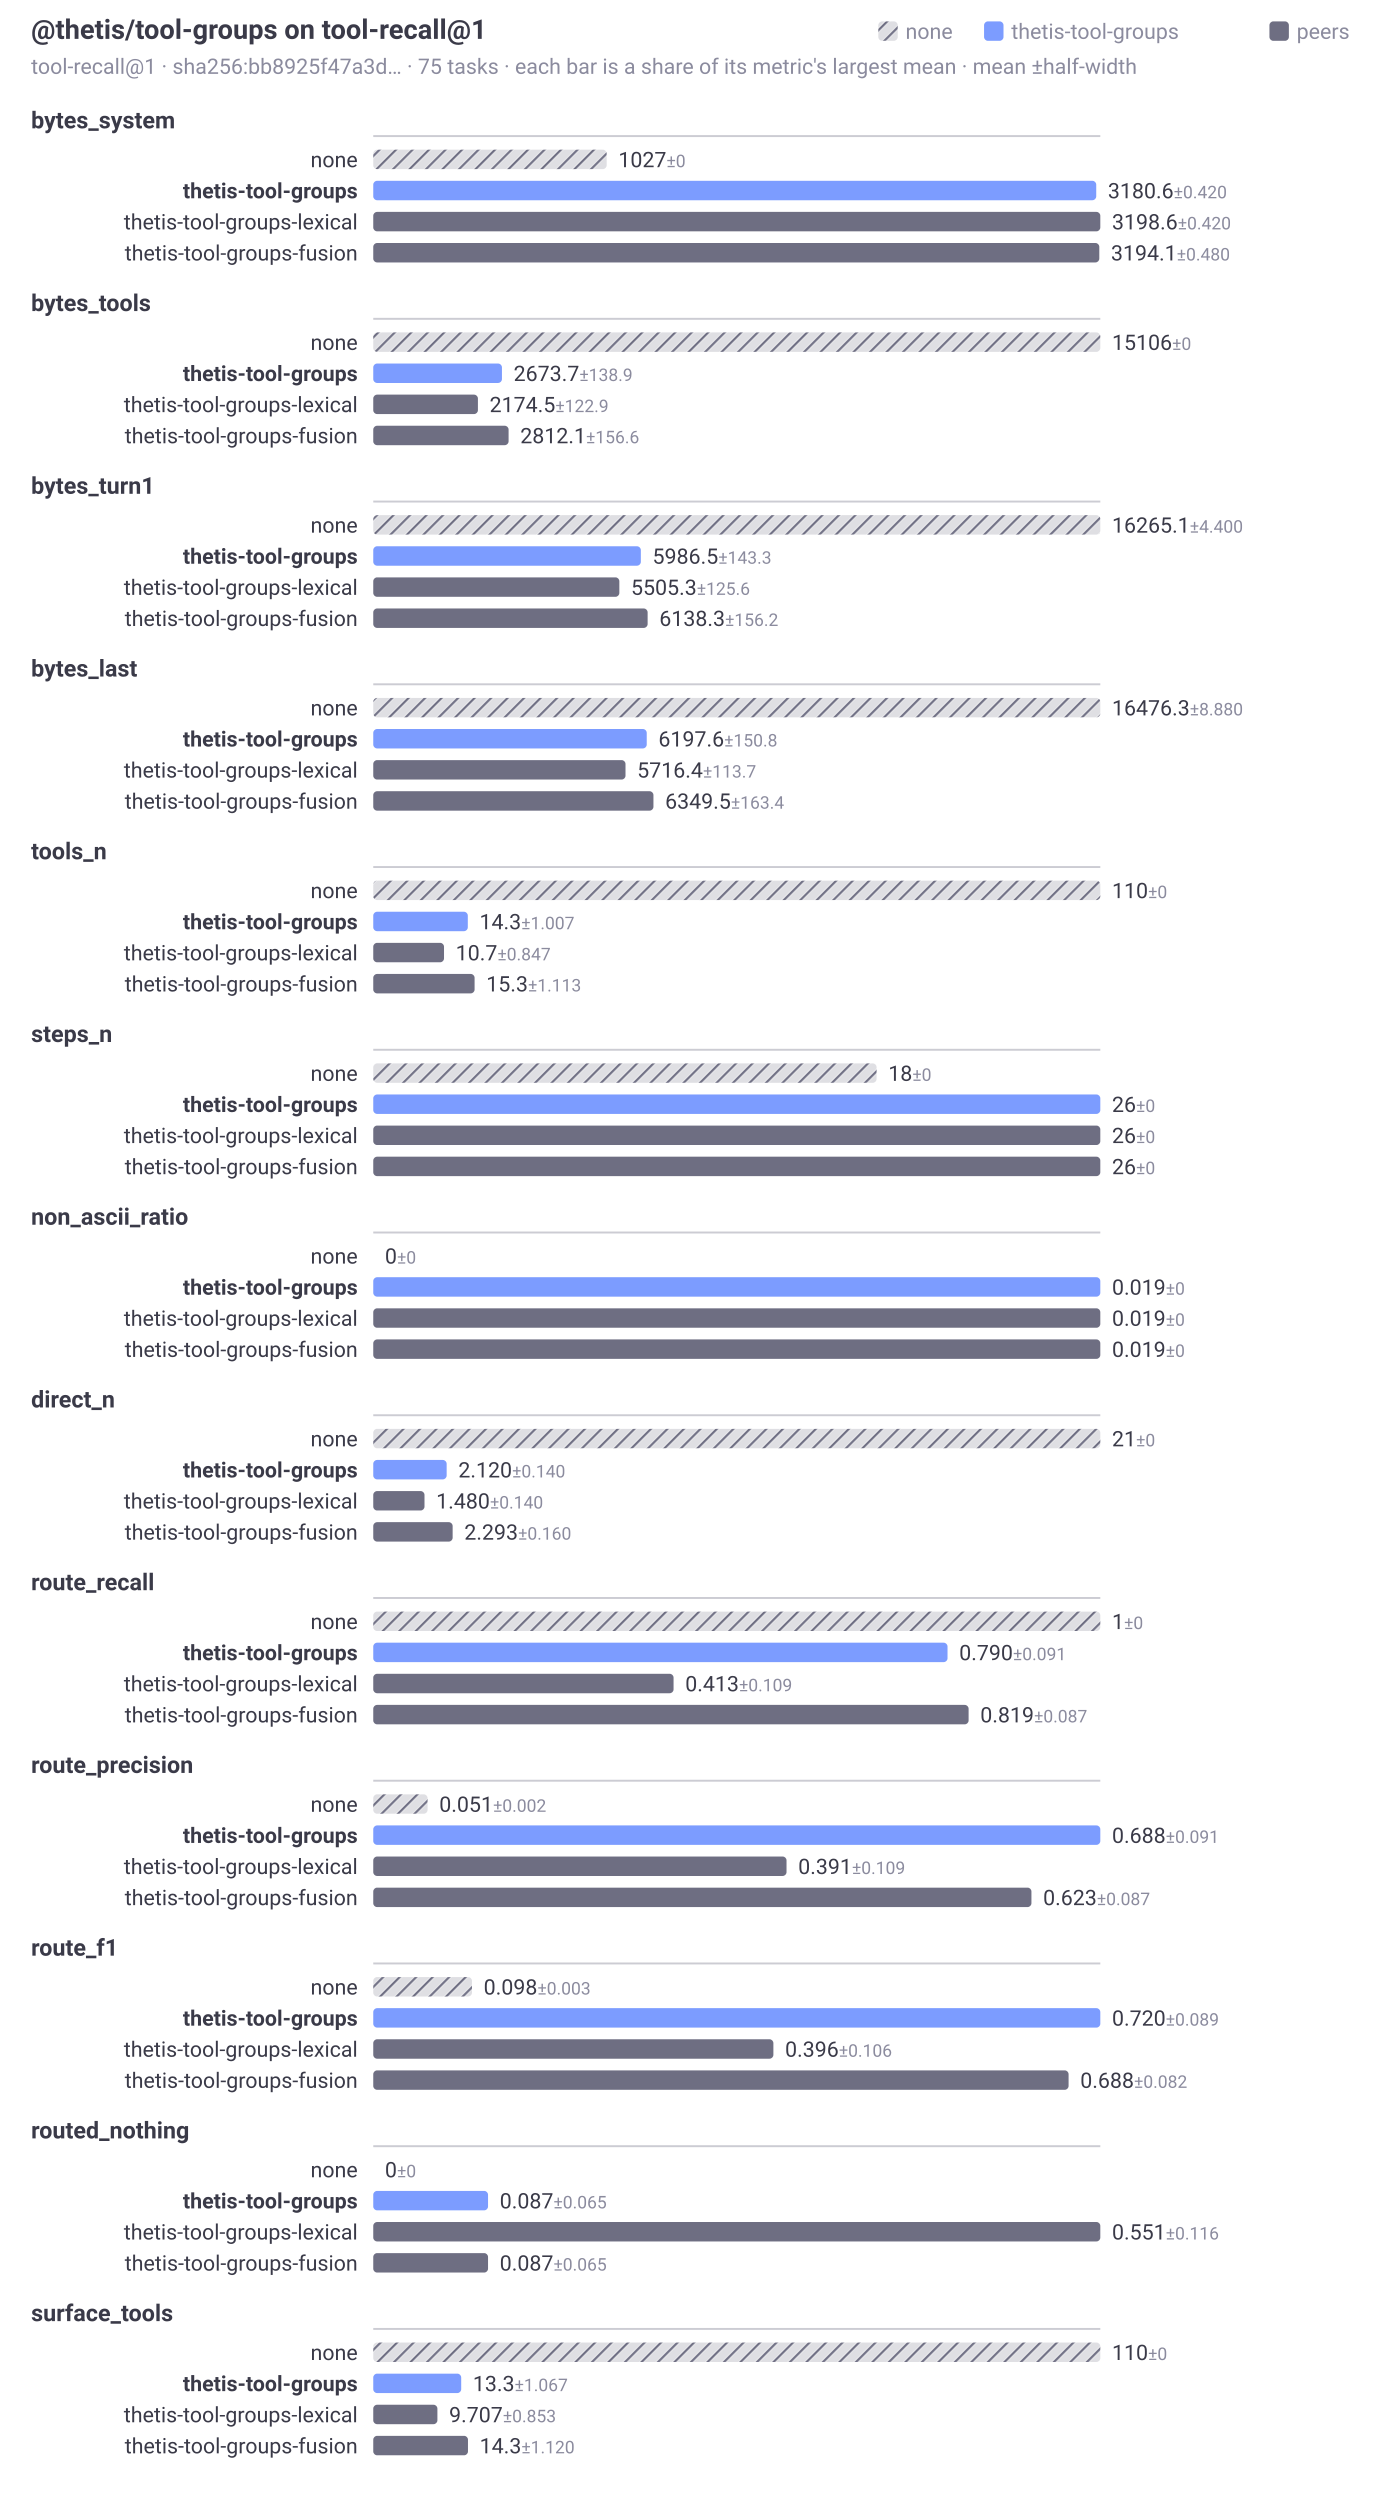
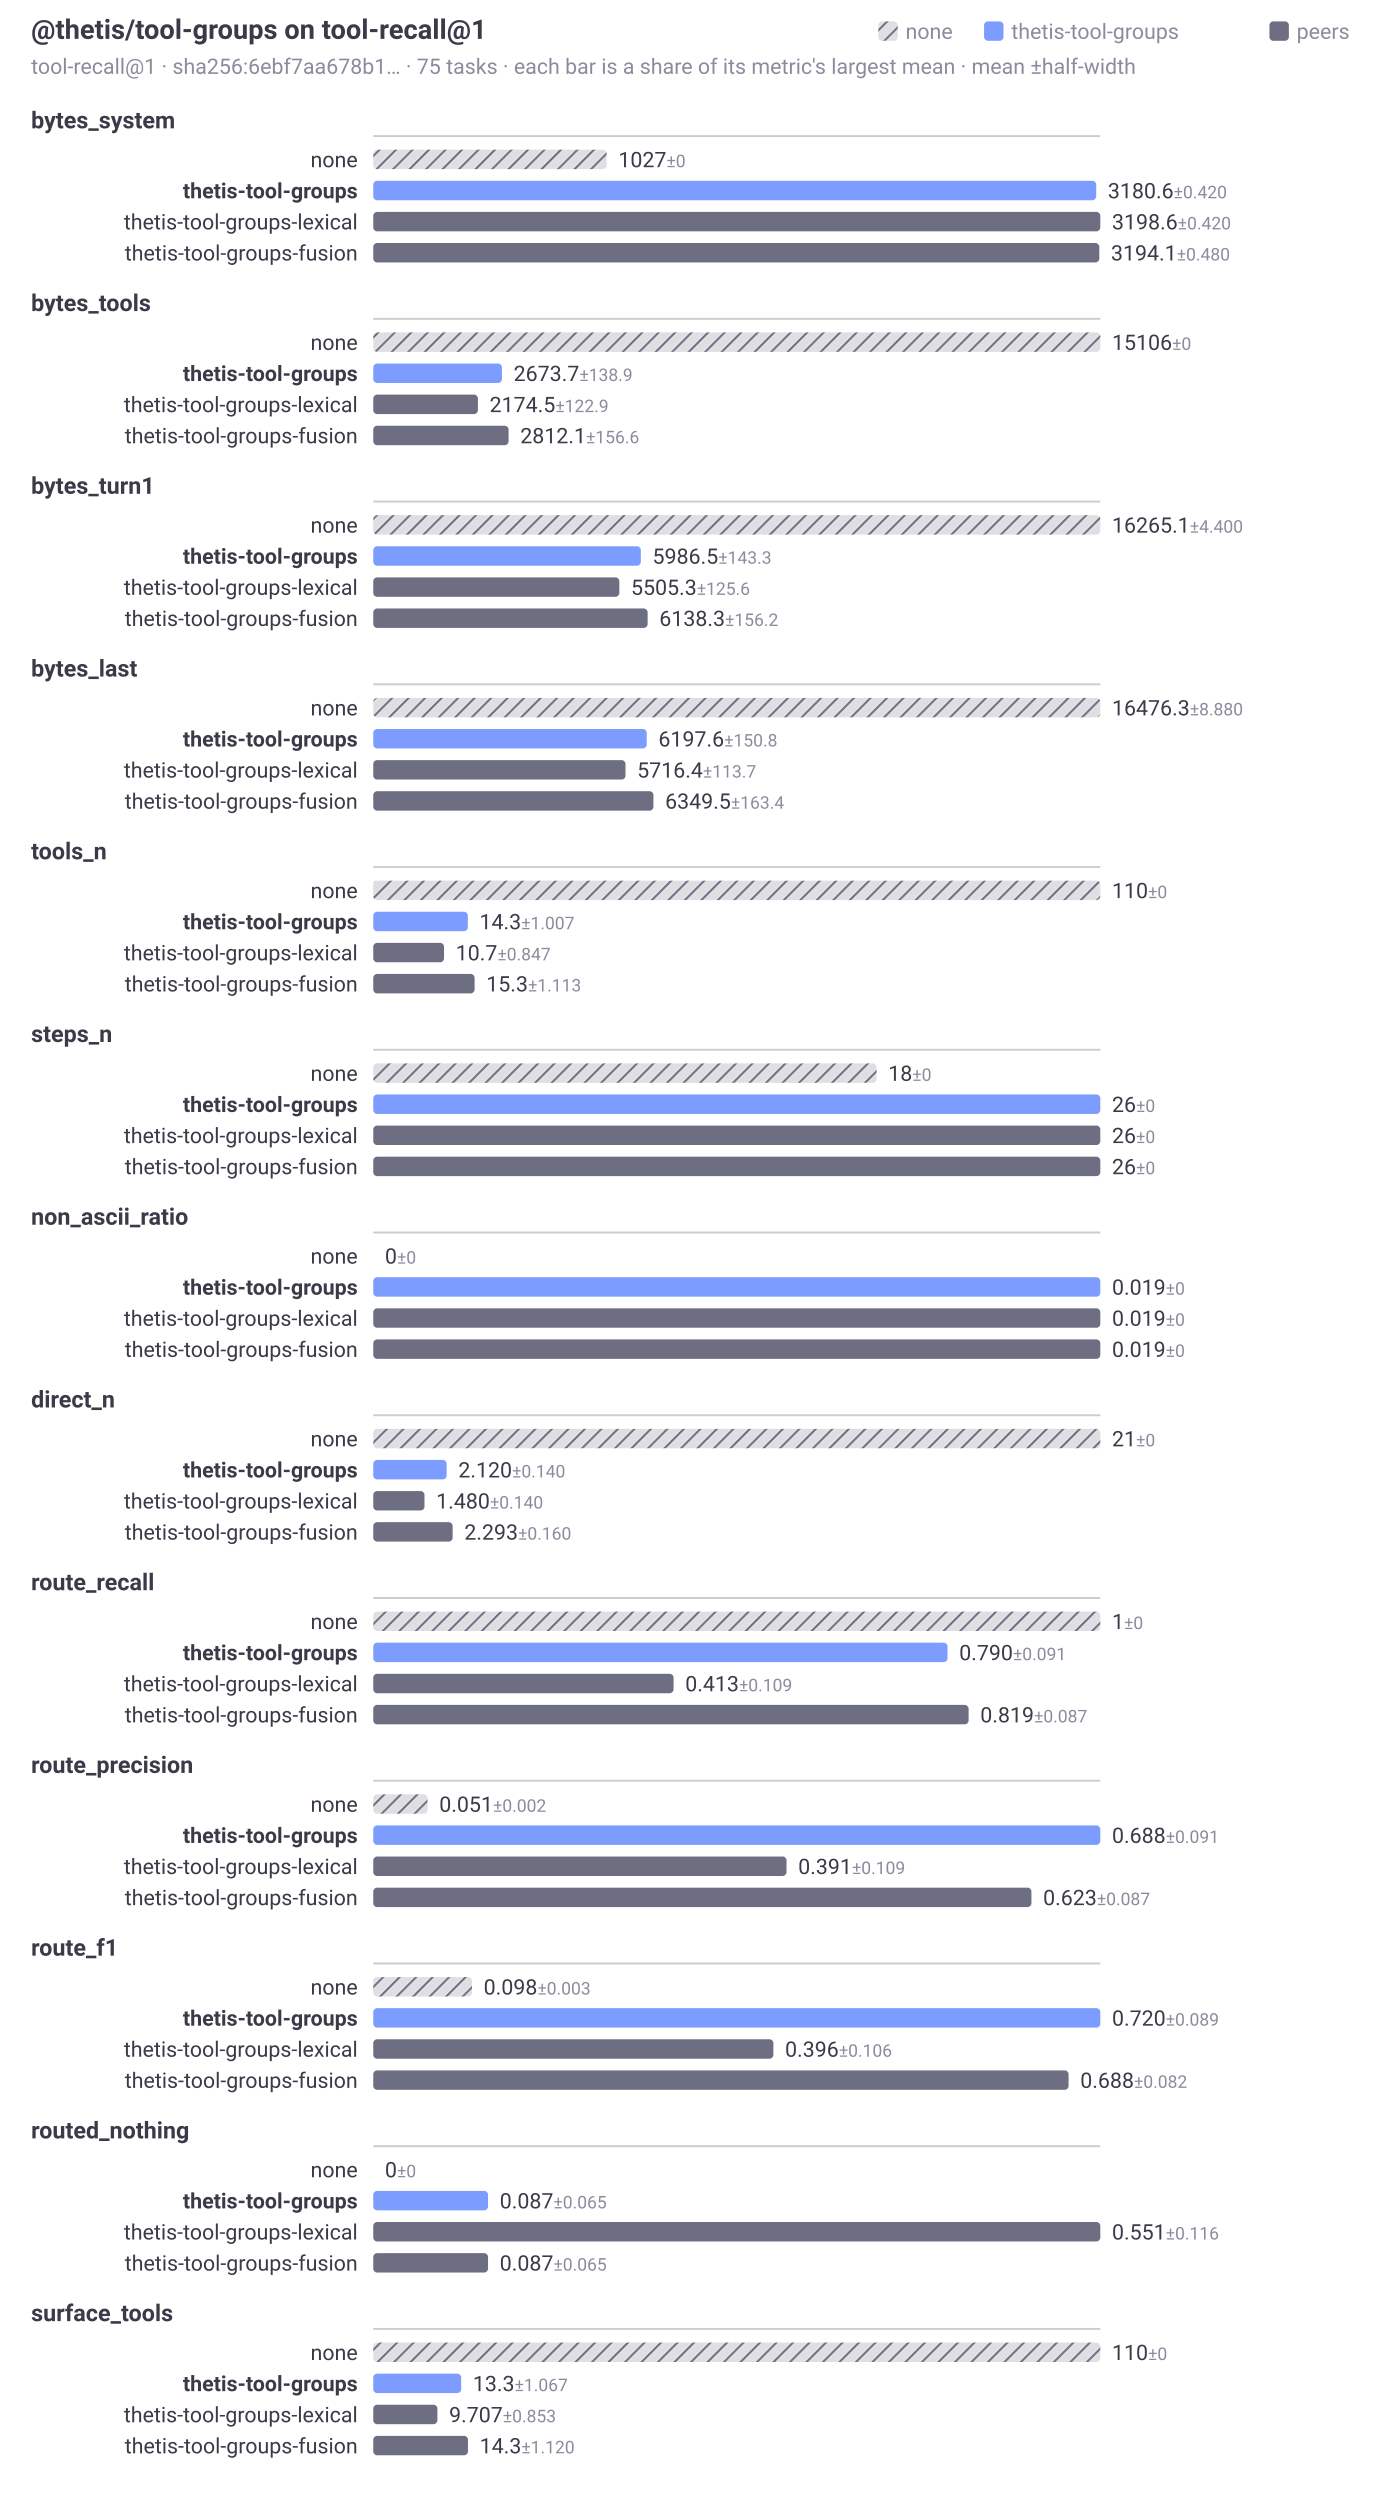
<svg xmlns="http://www.w3.org/2000/svg" width="720" height="1286" viewBox="0 0 720 1286" role="img" aria-labelledby="t d" font-family="system-ui, -apple-system, Segoe UI, Roboto, sans-serif">
  <style>.t{fill:#3a3a48}.f{fill:#8b8b9e}@media (prefers-color-scheme:dark){.t{fill:#d2d2dc}.f{fill:#9a9aae}}</style>
  <defs>
    <pattern id="hatch" width="6" height="6" patternUnits="userSpaceOnUse" patternTransform="rotate(45)">
      <rect width="6" height="6" fill="#6e6e82" fill-opacity="0.22" />
      <line x1="0" y1="0" x2="0" y2="6" stroke="#6e6e82" stroke-width="2" />
    </pattern>
  </defs>
  <text class="t" x="16" y="20" font-size="14" font-weight="600">@thetis/tool-groups on tool-recall@1</text>
-   <text class="f" x="16" y="38" font-size="11">tool-recall@1 · sha256:bb8925f47a3d… · 75 tasks · each bar is a share of its metric's largest mean · mean ±half-width</text>
+   <text class="f" x="16" y="38" font-size="11">tool-recall@1 · sha256:6ebf7aa678b1… · 75 tasks · each bar is a share of its metric's largest mean · mean ±half-width</text>
  <rect x="653" y="11" width="10" height="10" rx="2" fill="#6e6e82" />
  <text class="f" x="667" y="20" font-size="11">peers</text>
  <rect x="506.2" y="11" width="10" height="10" rx="2" fill="#7c9cff" />
  <text class="f" x="520.2" y="20" font-size="11">thetis-tool-groups</text>
  <rect x="451.8" y="11" width="10" height="10" rx="2" fill="url(#hatch)" />
  <text class="f" x="465.8" y="20" font-size="11">none</text>
  <text class="t" x="16" y="66" font-size="12" font-weight="600">bytes_system</text>
  <line x1="192" y1="70" x2="566" y2="70" stroke="#6e6e82" stroke-opacity="0.35" stroke-width="1" />
  <text class="t" x="184" y="86" font-size="11" text-anchor="end">none</text>
  <rect x="192" y="77" width="120.08" height="10" rx="2" fill="url(#hatch)" />
  <text class="t" x="318.08" y="86" font-size="11">1027<tspan class="f" font-size="9"> ±0</tspan>
  </text>
  <text class="t" x="184" y="102" font-size="11" text-anchor="end" font-weight="600">thetis-tool-groups</text>
  <rect x="192" y="93" width="371.9" height="10" rx="2" fill="#7c9cff" />
  <text class="t" x="569.9" y="102" font-size="11">3180.6<tspan class="f" font-size="9"> ±0.420</tspan>
  </text>
  <text class="t" x="184" y="118" font-size="11" text-anchor="end">thetis-tool-groups-lexical</text>
  <rect x="192" y="109" width="374" height="10" rx="2" fill="#6e6e82" />
  <text class="t" x="572" y="118" font-size="11">3198.6<tspan class="f" font-size="9"> ±0.420</tspan>
  </text>
  <text class="t" x="184" y="134" font-size="11" text-anchor="end">thetis-tool-groups-fusion</text>
  <rect x="192" y="125" width="373.48" height="10" rx="2" fill="#6e6e82" />
  <text class="t" x="571.48" y="134" font-size="11">3194.1<tspan class="f" font-size="9"> ±0.480</tspan>
  </text>
  <text class="t" x="16" y="160" font-size="12" font-weight="600">bytes_tools</text>
  <line x1="192" y1="164" x2="566" y2="164" stroke="#6e6e82" stroke-opacity="0.35" stroke-width="1" />
  <text class="t" x="184" y="180" font-size="11" text-anchor="end">none</text>
  <rect x="192" y="171" width="374" height="10" rx="2" fill="url(#hatch)" />
  <text class="t" x="572" y="180" font-size="11">15106<tspan class="f" font-size="9"> ±0</tspan>
  </text>
  <text class="t" x="184" y="196" font-size="11" text-anchor="end" font-weight="600">thetis-tool-groups</text>
  <rect x="192" y="187" width="66.2" height="10" rx="2" fill="#7c9cff" />
  <text class="t" x="264.2" y="196" font-size="11">2673.7<tspan class="f" font-size="9"> ±138.9</tspan>
  </text>
  <text class="t" x="184" y="212" font-size="11" text-anchor="end">thetis-tool-groups-lexical</text>
  <rect x="192" y="203" width="53.84" height="10" rx="2" fill="#6e6e82" />
  <text class="t" x="251.84" y="212" font-size="11">2174.5<tspan class="f" font-size="9"> ±122.9</tspan>
  </text>
  <text class="t" x="184" y="228" font-size="11" text-anchor="end">thetis-tool-groups-fusion</text>
  <rect x="192" y="219" width="69.62" height="10" rx="2" fill="#6e6e82" />
  <text class="t" x="267.62" y="228" font-size="11">2812.1<tspan class="f" font-size="9"> ±156.6</tspan>
  </text>
  <text class="t" x="16" y="254" font-size="12" font-weight="600">bytes_turn1</text>
  <line x1="192" y1="258" x2="566" y2="258" stroke="#6e6e82" stroke-opacity="0.35" stroke-width="1" />
  <text class="t" x="184" y="274" font-size="11" text-anchor="end">none</text>
  <rect x="192" y="265" width="374" height="10" rx="2" fill="url(#hatch)" />
  <text class="t" x="572" y="274" font-size="11">16265.1<tspan class="f" font-size="9"> ±4.400</tspan>
  </text>
  <text class="t" x="184" y="290" font-size="11" text-anchor="end" font-weight="600">thetis-tool-groups</text>
  <rect x="192" y="281" width="137.65" height="10" rx="2" fill="#7c9cff" />
  <text class="t" x="335.65" y="290" font-size="11">5986.5<tspan class="f" font-size="9"> ±143.3</tspan>
  </text>
  <text class="t" x="184" y="306" font-size="11" text-anchor="end">thetis-tool-groups-lexical</text>
  <rect x="192" y="297" width="126.59" height="10" rx="2" fill="#6e6e82" />
  <text class="t" x="324.59" y="306" font-size="11">5505.3<tspan class="f" font-size="9"> ±125.6</tspan>
  </text>
  <text class="t" x="184" y="322" font-size="11" text-anchor="end">thetis-tool-groups-fusion</text>
  <rect x="192" y="313" width="141.14" height="10" rx="2" fill="#6e6e82" />
  <text class="t" x="339.14" y="322" font-size="11">6138.3<tspan class="f" font-size="9"> ±156.2</tspan>
  </text>
  <text class="t" x="16" y="348" font-size="12" font-weight="600">bytes_last</text>
  <line x1="192" y1="352" x2="566" y2="352" stroke="#6e6e82" stroke-opacity="0.35" stroke-width="1" />
  <text class="t" x="184" y="368" font-size="11" text-anchor="end">none</text>
  <rect x="192" y="359" width="374" height="10" rx="2" fill="url(#hatch)" />
  <text class="t" x="572" y="368" font-size="11">16476.3<tspan class="f" font-size="9"> ±8.880</tspan>
  </text>
  <text class="t" x="184" y="384" font-size="11" text-anchor="end" font-weight="600">thetis-tool-groups</text>
  <rect x="192" y="375" width="140.68" height="10" rx="2" fill="#7c9cff" />
  <text class="t" x="338.68" y="384" font-size="11">6197.6<tspan class="f" font-size="9"> ±150.8</tspan>
  </text>
  <text class="t" x="184" y="400" font-size="11" text-anchor="end">thetis-tool-groups-lexical</text>
  <rect x="192" y="391" width="129.76" height="10" rx="2" fill="#6e6e82" />
  <text class="t" x="327.76" y="400" font-size="11">5716.4<tspan class="f" font-size="9"> ±113.7</tspan>
  </text>
  <text class="t" x="184" y="416" font-size="11" text-anchor="end">thetis-tool-groups-fusion</text>
  <rect x="192" y="407" width="144.13" height="10" rx="2" fill="#6e6e82" />
  <text class="t" x="342.13" y="416" font-size="11">6349.5<tspan class="f" font-size="9"> ±163.4</tspan>
  </text>
  <text class="t" x="16" y="442" font-size="12" font-weight="600">tools_n</text>
  <line x1="192" y1="446" x2="566" y2="446" stroke="#6e6e82" stroke-opacity="0.35" stroke-width="1" />
  <text class="t" x="184" y="462" font-size="11" text-anchor="end">none</text>
  <rect x="192" y="453" width="374" height="10" rx="2" fill="url(#hatch)" />
  <text class="t" x="572" y="462" font-size="11">110<tspan class="f" font-size="9"> ±0</tspan>
  </text>
  <text class="t" x="184" y="478" font-size="11" text-anchor="end" font-weight="600">thetis-tool-groups</text>
  <rect x="192" y="469" width="48.64" height="10" rx="2" fill="#7c9cff" />
  <text class="t" x="246.64" y="478" font-size="11">14.3<tspan class="f" font-size="9"> ±1.007</tspan>
  </text>
  <text class="t" x="184" y="494" font-size="11" text-anchor="end">thetis-tool-groups-lexical</text>
  <rect x="192" y="485" width="36.4" height="10" rx="2" fill="#6e6e82" />
  <text class="t" x="234.4" y="494" font-size="11">10.7<tspan class="f" font-size="9"> ±0.847</tspan>
  </text>
  <text class="t" x="184" y="510" font-size="11" text-anchor="end">thetis-tool-groups-fusion</text>
  <rect x="192" y="501" width="52.13" height="10" rx="2" fill="#6e6e82" />
  <text class="t" x="250.13" y="510" font-size="11">15.3<tspan class="f" font-size="9"> ±1.113</tspan>
  </text>
  <text class="t" x="16" y="536" font-size="12" font-weight="600">steps_n</text>
  <line x1="192" y1="540" x2="566" y2="540" stroke="#6e6e82" stroke-opacity="0.35" stroke-width="1" />
  <text class="t" x="184" y="556" font-size="11" text-anchor="end">none</text>
  <rect x="192" y="547" width="258.92" height="10" rx="2" fill="url(#hatch)" />
  <text class="t" x="456.92" y="556" font-size="11">18<tspan class="f" font-size="9"> ±0</tspan>
  </text>
  <text class="t" x="184" y="572" font-size="11" text-anchor="end" font-weight="600">thetis-tool-groups</text>
  <rect x="192" y="563" width="374" height="10" rx="2" fill="#7c9cff" />
  <text class="t" x="572" y="572" font-size="11">26<tspan class="f" font-size="9"> ±0</tspan>
  </text>
  <text class="t" x="184" y="588" font-size="11" text-anchor="end">thetis-tool-groups-lexical</text>
  <rect x="192" y="579" width="374" height="10" rx="2" fill="#6e6e82" />
  <text class="t" x="572" y="588" font-size="11">26<tspan class="f" font-size="9"> ±0</tspan>
  </text>
  <text class="t" x="184" y="604" font-size="11" text-anchor="end">thetis-tool-groups-fusion</text>
  <rect x="192" y="595" width="374" height="10" rx="2" fill="#6e6e82" />
  <text class="t" x="572" y="604" font-size="11">26<tspan class="f" font-size="9"> ±0</tspan>
  </text>
  <text class="t" x="16" y="630" font-size="12" font-weight="600">non_ascii_ratio</text>
  <line x1="192" y1="634" x2="566" y2="634" stroke="#6e6e82" stroke-opacity="0.35" stroke-width="1" />
  <text class="t" x="184" y="650" font-size="11" text-anchor="end">none</text>
  <rect x="192" y="641" width="0" height="10" rx="2" fill="url(#hatch)" />
  <text class="t" x="198" y="650" font-size="11">0<tspan class="f" font-size="9"> ±0</tspan>
  </text>
  <text class="t" x="184" y="666" font-size="11" text-anchor="end" font-weight="600">thetis-tool-groups</text>
  <rect x="192" y="657" width="374" height="10" rx="2" fill="#7c9cff" />
  <text class="t" x="572" y="666" font-size="11">0.019<tspan class="f" font-size="9"> ±0</tspan>
  </text>
  <text class="t" x="184" y="682" font-size="11" text-anchor="end">thetis-tool-groups-lexical</text>
  <rect x="192" y="673" width="374" height="10" rx="2" fill="#6e6e82" />
  <text class="t" x="572" y="682" font-size="11">0.019<tspan class="f" font-size="9"> ±0</tspan>
  </text>
  <text class="t" x="184" y="698" font-size="11" text-anchor="end">thetis-tool-groups-fusion</text>
  <rect x="192" y="689" width="374" height="10" rx="2" fill="#6e6e82" />
  <text class="t" x="572" y="698" font-size="11">0.019<tspan class="f" font-size="9"> ±0</tspan>
  </text>
  <text class="t" x="16" y="724" font-size="12" font-weight="600">direct_n</text>
  <line x1="192" y1="728" x2="566" y2="728" stroke="#6e6e82" stroke-opacity="0.35" stroke-width="1" />
  <text class="t" x="184" y="744" font-size="11" text-anchor="end">none</text>
  <rect x="192" y="735" width="374" height="10" rx="2" fill="url(#hatch)" />
  <text class="t" x="572" y="744" font-size="11">21<tspan class="f" font-size="9"> ±0</tspan>
  </text>
  <text class="t" x="184" y="760" font-size="11" text-anchor="end" font-weight="600">thetis-tool-groups</text>
  <rect x="192" y="751" width="37.76" height="10" rx="2" fill="#7c9cff" />
  <text class="t" x="235.76" y="760" font-size="11">2.120<tspan class="f" font-size="9"> ±0.140</tspan>
  </text>
  <text class="t" x="184" y="776" font-size="11" text-anchor="end">thetis-tool-groups-lexical</text>
  <rect x="192" y="767" width="26.36" height="10" rx="2" fill="#6e6e82" />
  <text class="t" x="224.36" y="776" font-size="11">1.480<tspan class="f" font-size="9"> ±0.140</tspan>
  </text>
  <text class="t" x="184" y="792" font-size="11" text-anchor="end">thetis-tool-groups-fusion</text>
  <rect x="192" y="783" width="40.84" height="10" rx="2" fill="#6e6e82" />
  <text class="t" x="238.84" y="792" font-size="11">2.293<tspan class="f" font-size="9"> ±0.160</tspan>
  </text>
  <text class="t" x="16" y="818" font-size="12" font-weight="600">route_recall</text>
  <line x1="192" y1="822" x2="566" y2="822" stroke="#6e6e82" stroke-opacity="0.35" stroke-width="1" />
  <text class="t" x="184" y="838" font-size="11" text-anchor="end">none</text>
  <rect x="192" y="829" width="374" height="10" rx="2" fill="url(#hatch)" />
  <text class="t" x="572" y="838" font-size="11">1<tspan class="f" font-size="9"> ±0</tspan>
  </text>
  <text class="t" x="184" y="854" font-size="11" text-anchor="end" font-weight="600">thetis-tool-groups</text>
  <rect x="192" y="845" width="295.41" height="10" rx="2" fill="#7c9cff" />
  <text class="t" x="493.41" y="854" font-size="11">0.790<tspan class="f" font-size="9"> ±0.091</tspan>
  </text>
  <text class="t" x="184" y="870" font-size="11" text-anchor="end">thetis-tool-groups-lexical</text>
  <rect x="192" y="861" width="154.48" height="10" rx="2" fill="#6e6e82" />
  <text class="t" x="352.48" y="870" font-size="11">0.413<tspan class="f" font-size="9"> ±0.109</tspan>
  </text>
  <text class="t" x="184" y="886" font-size="11" text-anchor="end">thetis-tool-groups-fusion</text>
  <rect x="192" y="877" width="306.25" height="10" rx="2" fill="#6e6e82" />
  <text class="t" x="504.25" y="886" font-size="11">0.819<tspan class="f" font-size="9"> ±0.087</tspan>
  </text>
  <text class="t" x="16" y="912" font-size="12" font-weight="600">route_precision</text>
  <line x1="192" y1="916" x2="566" y2="916" stroke="#6e6e82" stroke-opacity="0.35" stroke-width="1" />
  <text class="t" x="184" y="932" font-size="11" text-anchor="end">none</text>
  <rect x="192" y="923" width="27.95" height="10" rx="2" fill="url(#hatch)" />
  <text class="t" x="225.95" y="932" font-size="11">0.051<tspan class="f" font-size="9"> ±0.002</tspan>
  </text>
  <text class="t" x="184" y="948" font-size="11" text-anchor="end" font-weight="600">thetis-tool-groups</text>
  <rect x="192" y="939" width="374" height="10" rx="2" fill="#7c9cff" />
  <text class="t" x="572" y="948" font-size="11">0.688<tspan class="f" font-size="9"> ±0.091</tspan>
  </text>
  <text class="t" x="184" y="964" font-size="11" text-anchor="end">thetis-tool-groups-lexical</text>
  <rect x="192" y="955" width="212.59" height="10" rx="2" fill="#6e6e82" />
  <text class="t" x="410.59" y="964" font-size="11">0.391<tspan class="f" font-size="9"> ±0.109</tspan>
  </text>
  <text class="t" x="184" y="980" font-size="11" text-anchor="end">thetis-tool-groups-fusion</text>
  <rect x="192" y="971" width="338.57" height="10" rx="2" fill="#6e6e82" />
  <text class="t" x="536.57" y="980" font-size="11">0.623<tspan class="f" font-size="9"> ±0.087</tspan>
  </text>
  <text class="t" x="16" y="1006" font-size="12" font-weight="600">route_f1</text>
  <line x1="192" y1="1010" x2="566" y2="1010" stroke="#6e6e82" stroke-opacity="0.35" stroke-width="1" />
  <text class="t" x="184" y="1026" font-size="11" text-anchor="end">none</text>
  <rect x="192" y="1017" width="50.79" height="10" rx="2" fill="url(#hatch)" />
  <text class="t" x="248.79" y="1026" font-size="11">0.098<tspan class="f" font-size="9"> ±0.003</tspan>
  </text>
  <text class="t" x="184" y="1042" font-size="11" text-anchor="end" font-weight="600">thetis-tool-groups</text>
  <rect x="192" y="1033" width="374" height="10" rx="2" fill="#7c9cff" />
  <text class="t" x="572" y="1042" font-size="11">0.720<tspan class="f" font-size="9"> ±0.089</tspan>
  </text>
  <text class="t" x="184" y="1058" font-size="11" text-anchor="end">thetis-tool-groups-lexical</text>
  <rect x="192" y="1049" width="205.83" height="10" rx="2" fill="#6e6e82" />
  <text class="t" x="403.83" y="1058" font-size="11">0.396<tspan class="f" font-size="9"> ±0.106</tspan>
  </text>
  <text class="t" x="184" y="1074" font-size="11" text-anchor="end">thetis-tool-groups-fusion</text>
  <rect x="192" y="1065" width="357.68" height="10" rx="2" fill="#6e6e82" />
  <text class="t" x="555.68" y="1074" font-size="11">0.688<tspan class="f" font-size="9"> ±0.082</tspan>
  </text>
  <text class="t" x="16" y="1100" font-size="12" font-weight="600">routed_nothing</text>
  <line x1="192" y1="1104" x2="566" y2="1104" stroke="#6e6e82" stroke-opacity="0.35" stroke-width="1" />
  <text class="t" x="184" y="1120" font-size="11" text-anchor="end">none</text>
  <rect x="192" y="1111" width="0" height="10" rx="2" fill="url(#hatch)" />
  <text class="t" x="198" y="1120" font-size="11">0<tspan class="f" font-size="9"> ±0</tspan>
  </text>
  <text class="t" x="184" y="1136" font-size="11" text-anchor="end" font-weight="600">thetis-tool-groups</text>
  <rect x="192" y="1127" width="59.05" height="10" rx="2" fill="#7c9cff" />
  <text class="t" x="257.05" y="1136" font-size="11">0.087<tspan class="f" font-size="9"> ±0.065</tspan>
  </text>
  <text class="t" x="184" y="1152" font-size="11" text-anchor="end">thetis-tool-groups-lexical</text>
  <rect x="192" y="1143" width="374" height="10" rx="2" fill="#6e6e82" />
  <text class="t" x="572" y="1152" font-size="11">0.551<tspan class="f" font-size="9"> ±0.116</tspan>
  </text>
  <text class="t" x="184" y="1168" font-size="11" text-anchor="end">thetis-tool-groups-fusion</text>
  <rect x="192" y="1159" width="59.05" height="10" rx="2" fill="#6e6e82" />
  <text class="t" x="257.05" y="1168" font-size="11">0.087<tspan class="f" font-size="9"> ±0.065</tspan>
  </text>
  <text class="t" x="16" y="1194" font-size="12" font-weight="600">surface_tools</text>
  <line x1="192" y1="1198" x2="566" y2="1198" stroke="#6e6e82" stroke-opacity="0.35" stroke-width="1" />
  <text class="t" x="184" y="1214" font-size="11" text-anchor="end">none</text>
  <rect x="192" y="1205" width="374" height="10" rx="2" fill="url(#hatch)" />
  <text class="t" x="572" y="1214" font-size="11">110<tspan class="f" font-size="9"> ±0</tspan>
  </text>
  <text class="t" x="184" y="1230" font-size="11" text-anchor="end" font-weight="600">thetis-tool-groups</text>
  <rect x="192" y="1221" width="45.24" height="10" rx="2" fill="#7c9cff" />
  <text class="t" x="243.24" y="1230" font-size="11">13.3<tspan class="f" font-size="9"> ±1.067</tspan>
  </text>
  <text class="t" x="184" y="1246" font-size="11" text-anchor="end">thetis-tool-groups-lexical</text>
  <rect x="192" y="1237" width="33" height="10" rx="2" fill="#6e6e82" />
  <text class="t" x="231" y="1246" font-size="11">9.707<tspan class="f" font-size="9"> ±0.853</tspan>
  </text>
  <text class="t" x="184" y="1262" font-size="11" text-anchor="end">thetis-tool-groups-fusion</text>
  <rect x="192" y="1253" width="48.73" height="10" rx="2" fill="#6e6e82" />
  <text class="t" x="246.73" y="1262" font-size="11">14.3<tspan class="f" font-size="9"> ±1.120</tspan>
  </text>
</svg>
